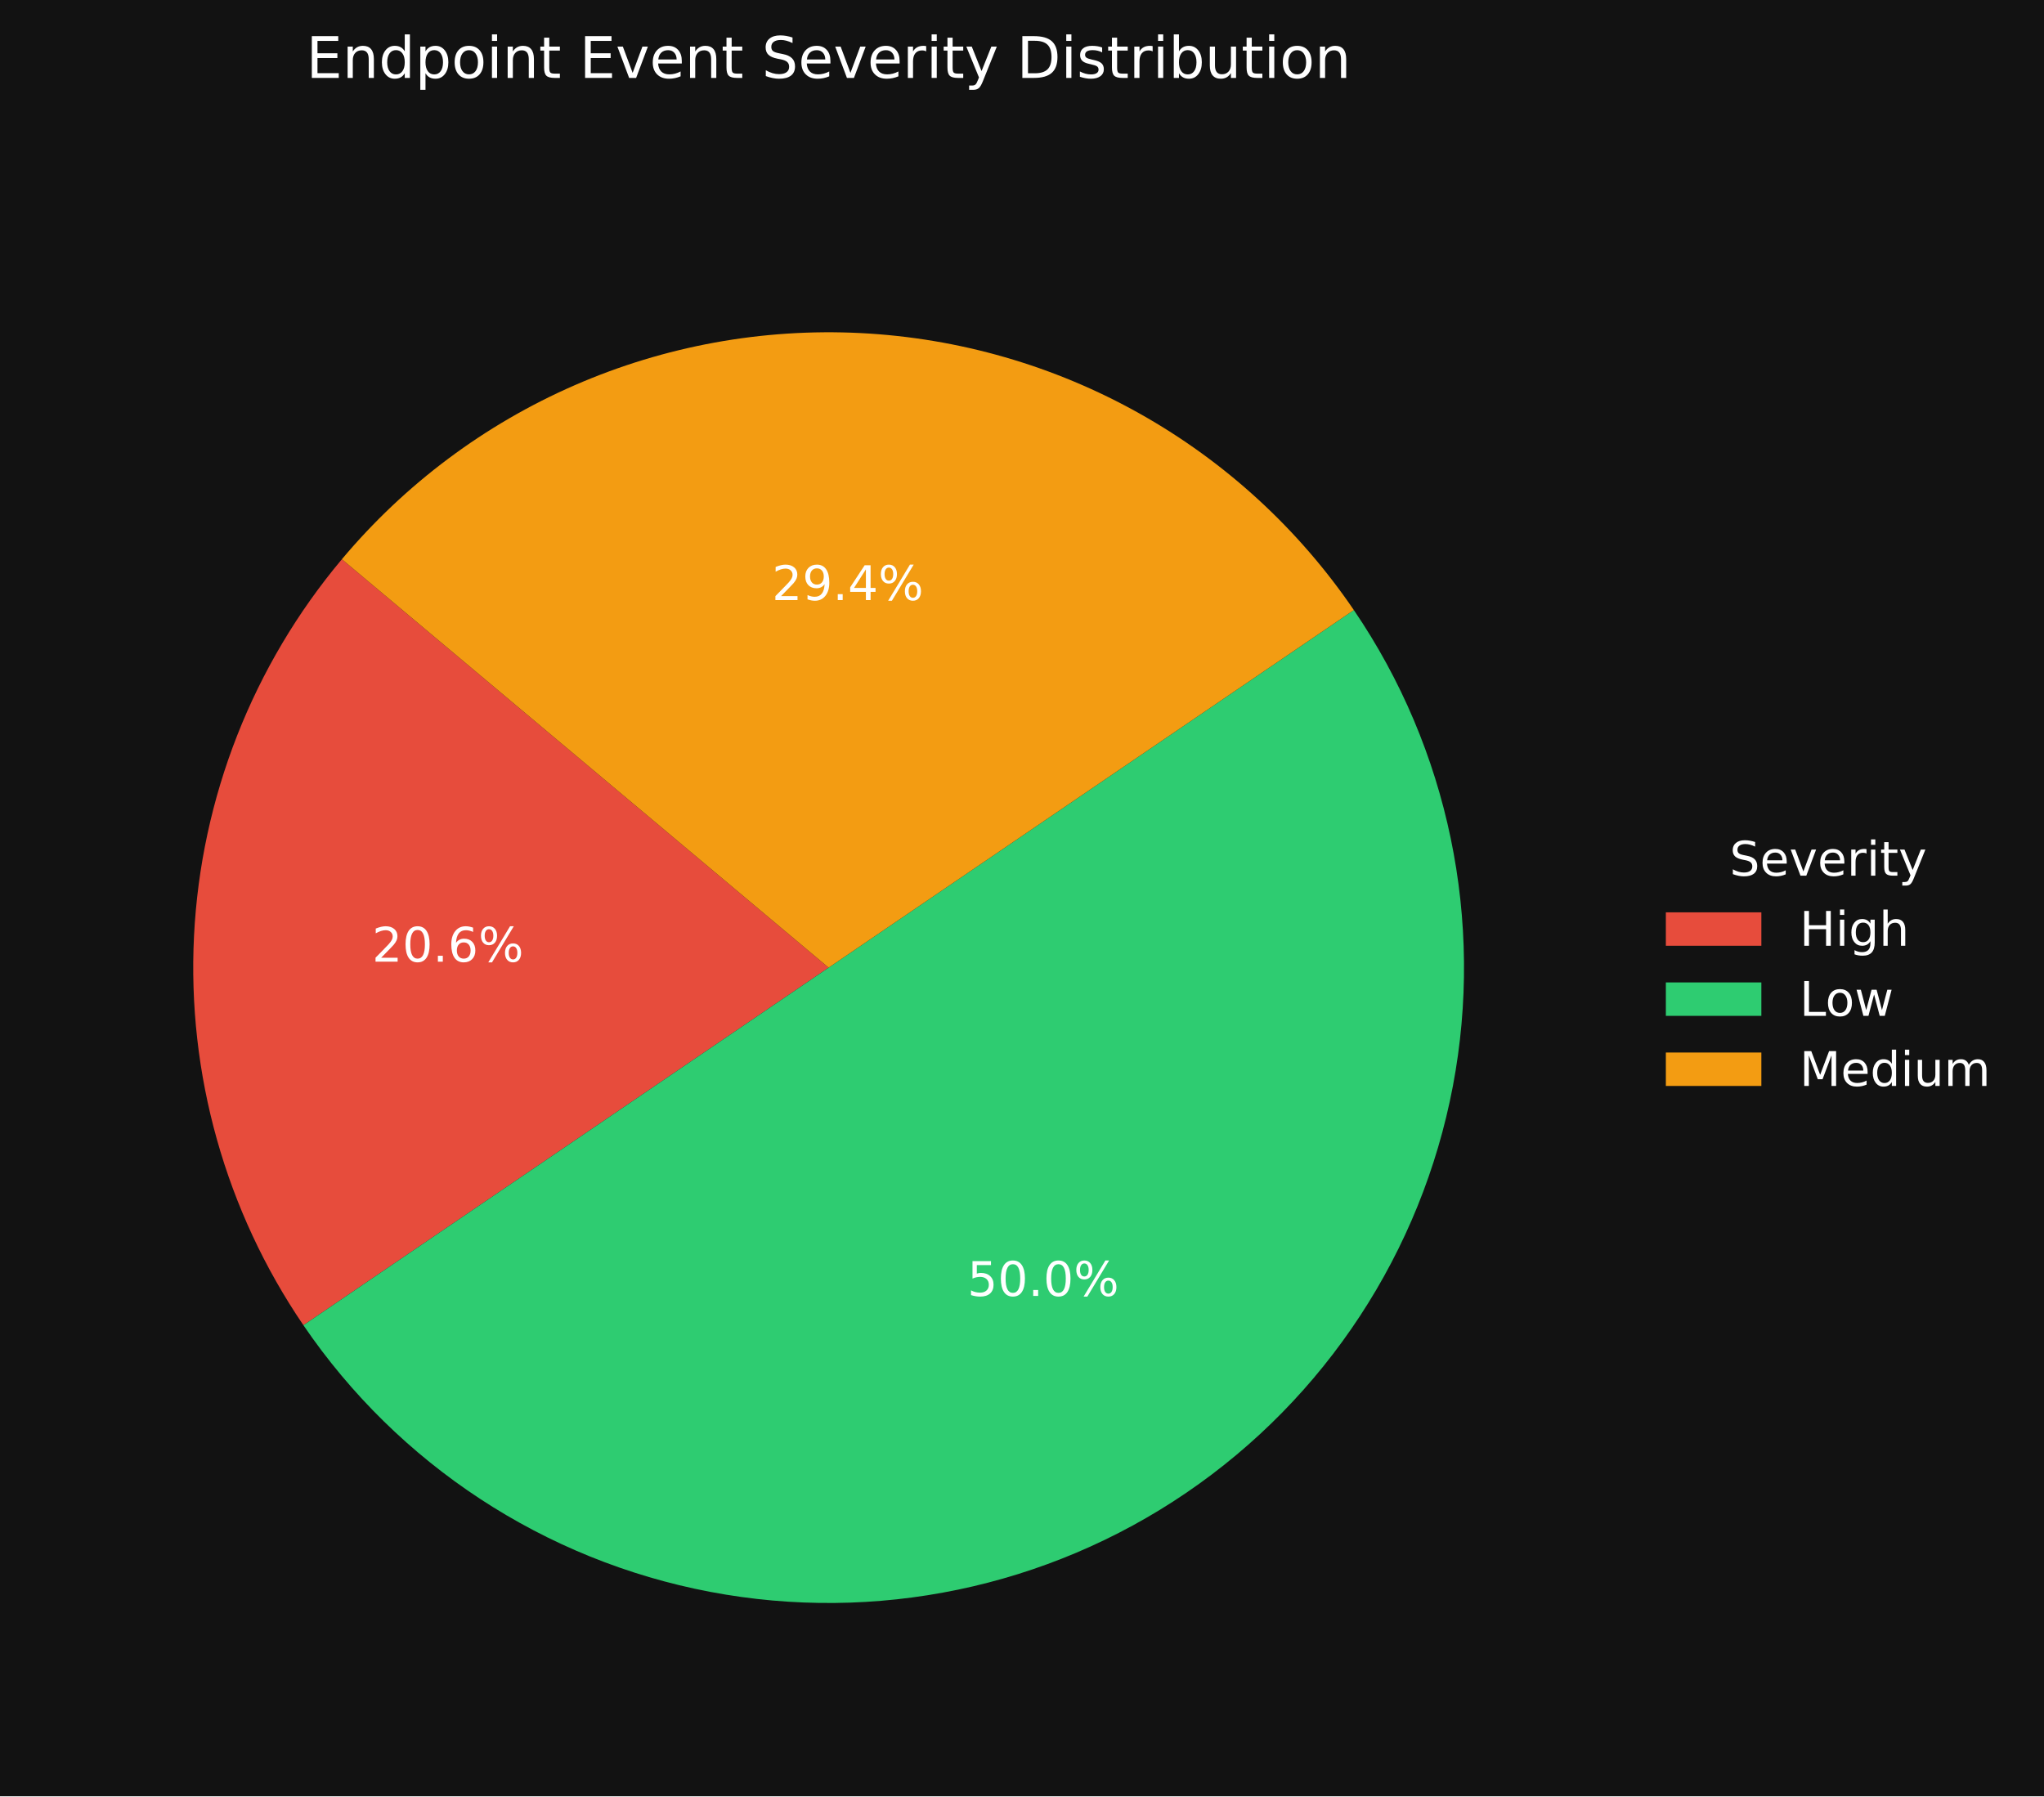
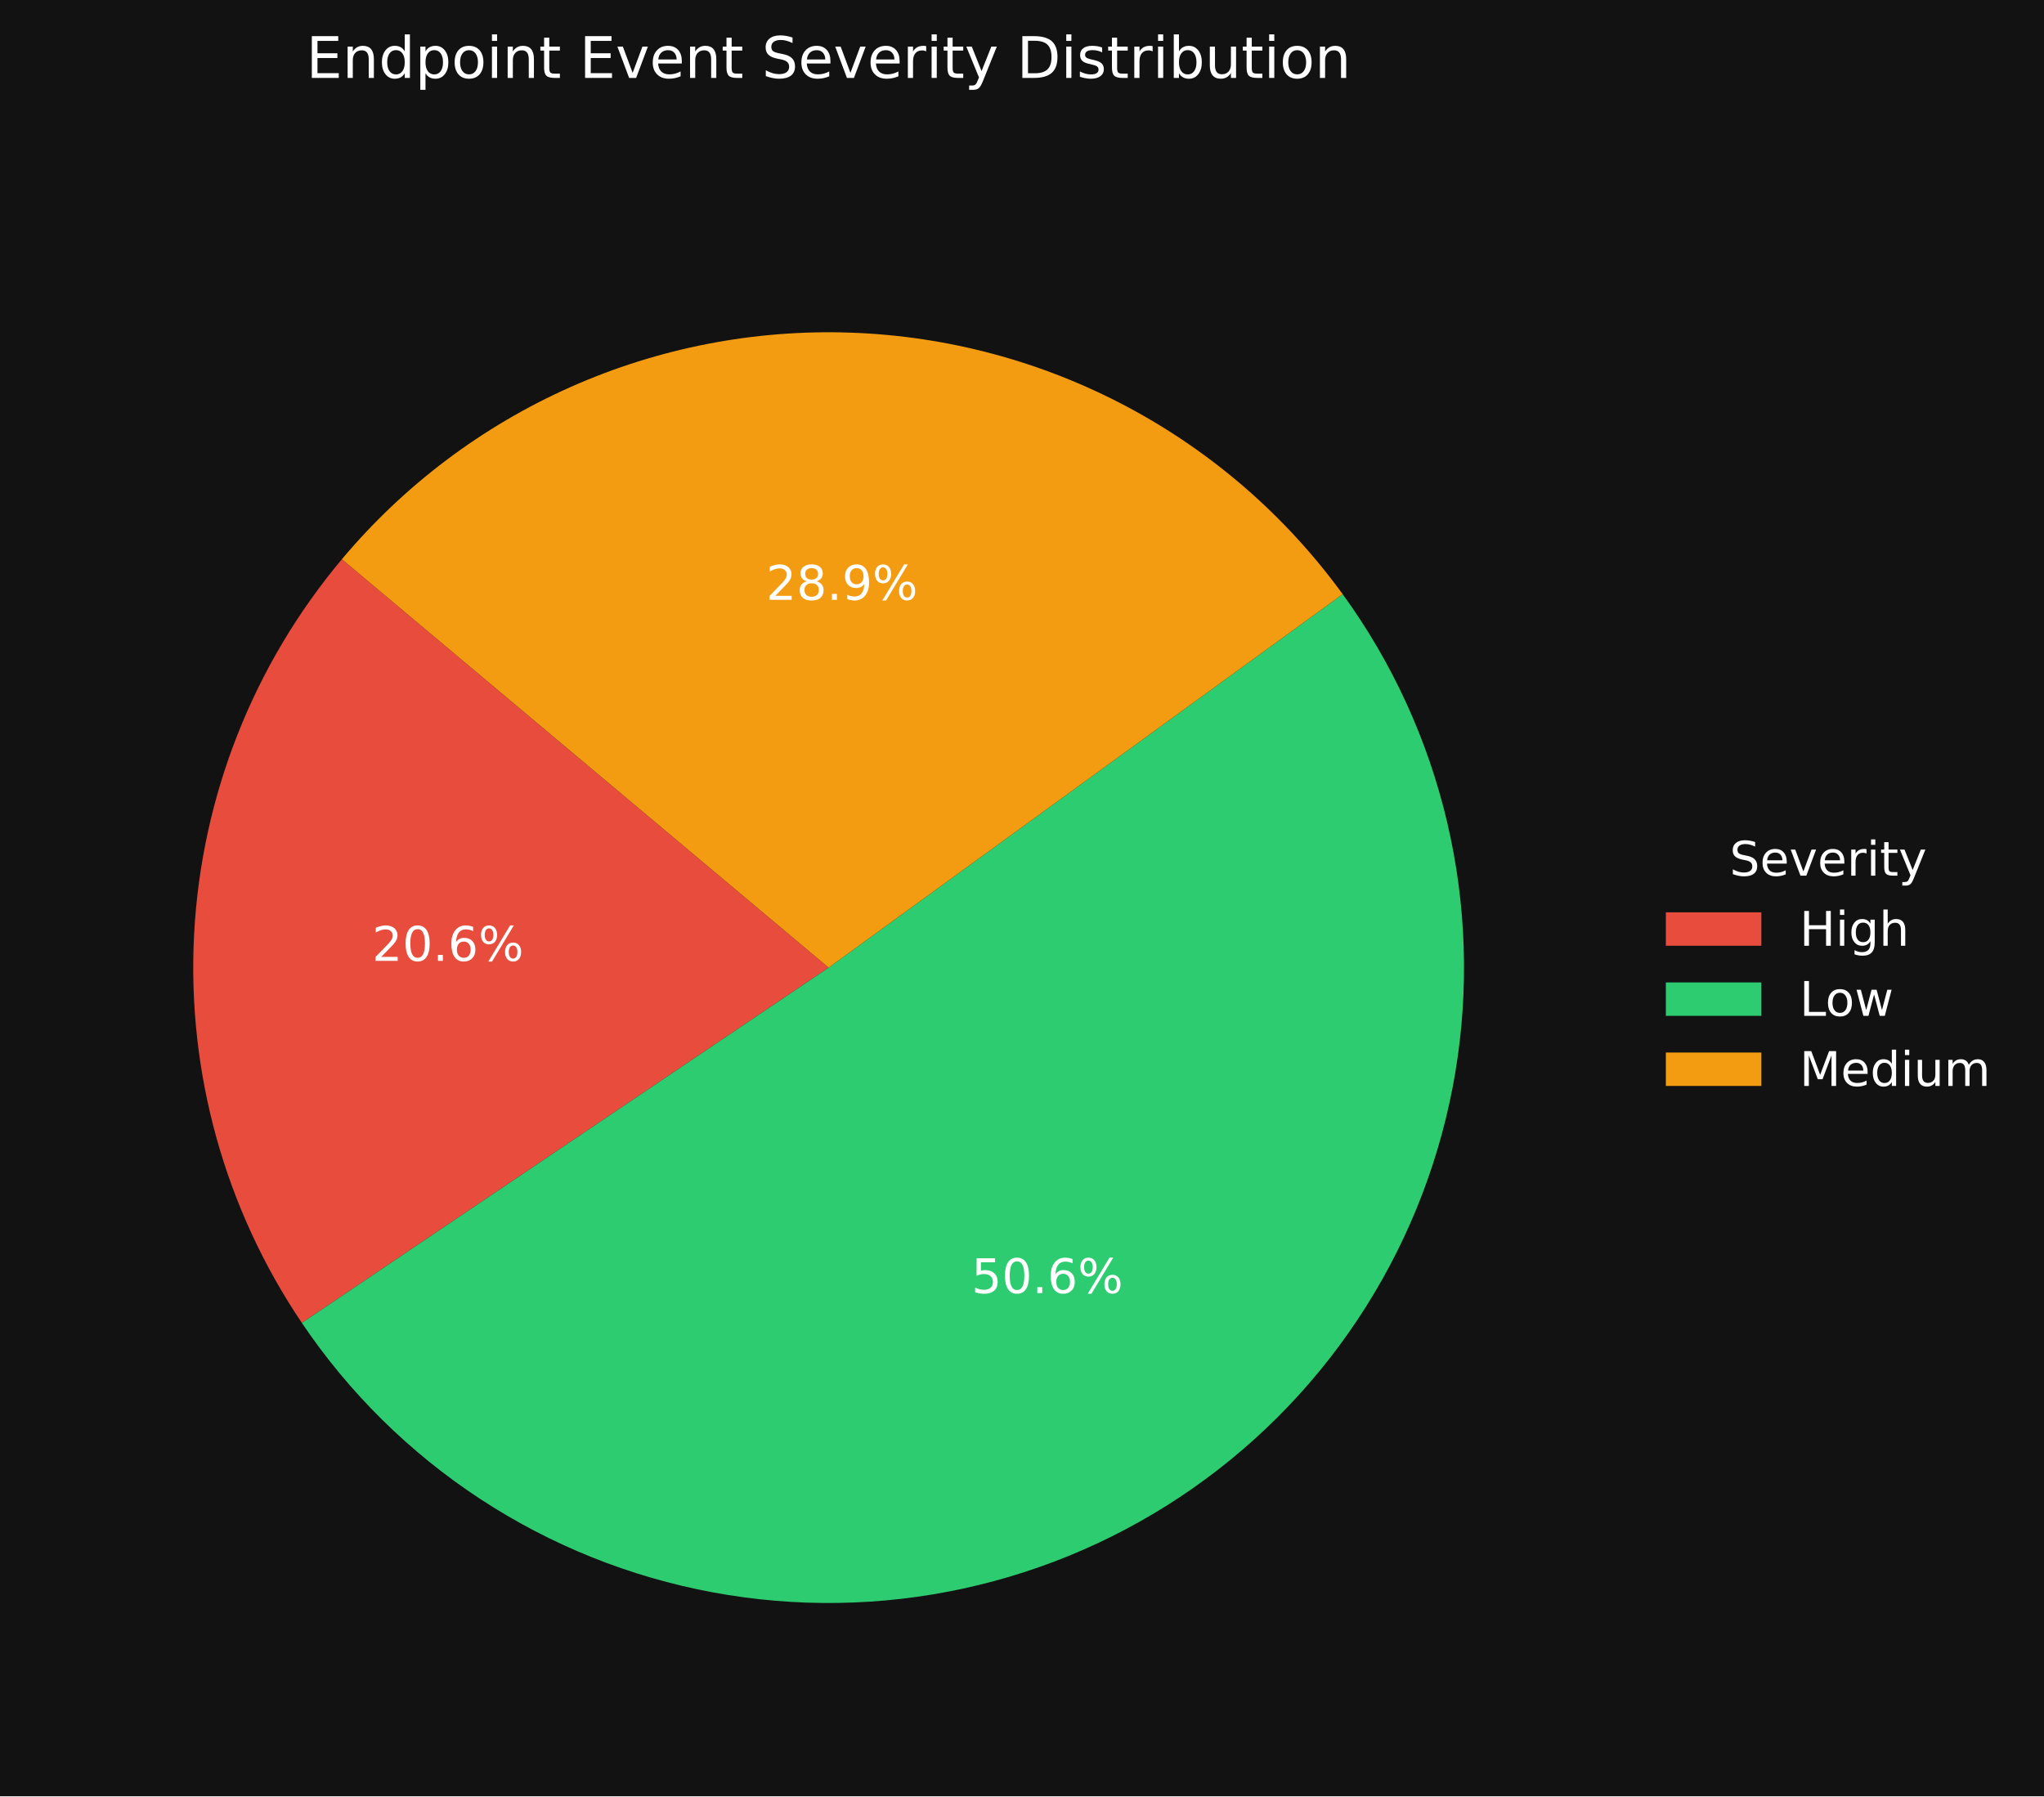
<svg xmlns="http://www.w3.org/2000/svg" xmlns:xlink="http://www.w3.org/1999/xlink" width="428.026pt" height="376.158pt" viewBox="0 0 428.026 376.158" version="1.1">
  <defs>
    <style type="text/css">*{stroke-linejoin: round; stroke-linecap: butt}</style>
  </defs>
  <g id="figure_1">
    <g id="patch_1">
      <path d="M 0 376.158  L 428.026 376.158  L 428.026 -0  L 0 -0  z " style="fill: #121212" />
    </g>
    <g id="axes_1">
      <g id="patch_2">
-         <path d="M 71.593 117.111  C 52.961 139.317 42.085 167.014 40.631 195.964  C 39.178 224.915 47.223 253.562 63.537 277.523  L 173.52 202.638  z " style="fill: #e74c3c" />
+         <path d="M 71.593 117.111  C 53.025 139.241 42.158 166.826 40.646 195.675  C 39.134 224.523 47.058 253.093 63.212 277.042  L 173.52 202.638  z " style="fill: #e74c3c" />
      </g>
      <g id="patch_3">
-         <path d="M 63.537 277.523  C 83.39 306.681 114.046 326.779 148.702 333.359  C 183.358 339.939 219.247 332.474 248.405 312.621  C 277.563 292.768 297.661 262.112 304.241 227.456  C 310.821 192.8 303.356 156.912 283.503 127.754  L 173.52 202.638  z " style="fill: #2ecc71" />
+         <path d="M 63.212 277.042  C 73.091 291.69 85.791 304.224 100.566 313.911  C 115.342 323.598 131.9 330.246 149.272 333.466  C 166.645 336.686 184.486 336.413 201.752 332.665  C 219.017 328.916 235.365 321.765 249.838 311.631  C 264.311 301.497 276.621 288.581 286.049 273.639  C 295.477 258.696 301.835 242.025 304.751 224.599  C 307.667 207.173 307.084 189.339 303.034 172.142  C 298.984 154.944 291.55 138.724 281.165 124.43  L 173.52 202.638  z " style="fill: #2ecc71" />
      </g>
      <g id="patch_4">
-         <path d="M 283.503 127.754  C 271.934 110.763 256.584 96.682 238.661 86.618  C 220.737 76.555 200.723 70.781 180.194 69.75  C 159.664 68.719 139.173 72.459 120.331 80.676  C 101.49 88.893 84.806 101.365 71.593 117.111  L 173.52 202.638  z " style="fill: #f39c12" />
+         <path d="M 281.165 124.43  C 269.284 108.078 253.832 94.646 235.986 85.157  C 218.14 75.668 198.364 70.369 178.164 69.663  C 157.964 68.958 137.866 72.864 119.401 81.085  C 100.936 89.306 84.585 101.628 71.593 117.111  L 173.52 202.638  z " style="fill: #f39c12" />
      </g>
      <g id="matplotlib.axis_1" />
      <g id="matplotlib.axis_2" />
      <g id="text_1">
-         <g style="fill: #ffffff" transform="translate(77.90329 201.3933) scale(0.1 -0.1)">
+         <g style="fill: #ffffff" transform="translate(77.91222 201.2193) scale(0.1 -0.1)">
          <defs>
            <path id="DejaVuSans-32" d="M 1228 531  L 3431 531  L 3431 0  L 469 0  L 469 531  Q 828 903 1448 1529  Q 2069 2156 2228 2338  Q 2531 2678 2651 2914  Q 2772 3150 2772 3378  Q 2772 3750 2511 3984  Q 2250 4219 1831 4219  Q 1534 4219 1204 4116  Q 875 4013 500 3803  L 500 4441  Q 881 4594 1212 4672  Q 1544 4750 1819 4750  Q 2544 4750 2975 4387  Q 3406 4025 3406 3419  Q 3406 3131 3298 2873  Q 3191 2616 2906 2266  Q 2828 2175 2409 1742  Q 1991 1309 1228 531  z " transform="scale(0.015625)" />
            <path id="DejaVuSans-30" d="M 2034 4250  Q 1547 4250 1301 3770  Q 1056 3291 1056 2328  Q 1056 1369 1301 889  Q 1547 409 2034 409  Q 2525 409 2770 889  Q 3016 1369 3016 2328  Q 3016 3291 2770 3770  Q 2525 4250 2034 4250  z M 2034 4750  Q 2819 4750 3233 4129  Q 3647 3509 3647 2328  Q 3647 1150 3233 529  Q 2819 -91 2034 -91  Q 1250 -91 836 529  Q 422 1150 422 2328  Q 422 3509 836 4129  Q 1250 4750 2034 4750  z " transform="scale(0.015625)" />
            <path id="DejaVuSans-2e" d="M 684 794  L 1344 794  L 1344 0  L 684 0  L 684 794  z " transform="scale(0.015625)" />
            <path id="DejaVuSans-36" d="M 2113 2584  Q 1688 2584 1439 2293  Q 1191 2003 1191 1497  Q 1191 994 1439 701  Q 1688 409 2113 409  Q 2538 409 2786 701  Q 3034 994 3034 1497  Q 3034 2003 2786 2293  Q 2538 2584 2113 2584  z M 3366 4563  L 3366 3988  Q 3128 4100 2886 4159  Q 2644 4219 2406 4219  Q 1781 4219 1451 3797  Q 1122 3375 1075 2522  Q 1259 2794 1537 2939  Q 1816 3084 2150 3084  Q 2853 3084 3261 2657  Q 3669 2231 3669 1497  Q 3669 778 3244 343  Q 2819 -91 2113 -91  Q 1303 -91 875 529  Q 447 1150 447 2328  Q 447 3434 972 4092  Q 1497 4750 2381 4750  Q 2619 4750 2861 4703  Q 3103 4656 3366 4563  z " transform="scale(0.015625)" />
            <path id="DejaVuSans-25" d="M 4653 2053  Q 4381 2053 4226 1822  Q 4072 1591 4072 1178  Q 4072 772 4226 539  Q 4381 306 4653 306  Q 4919 306 5073 539  Q 5228 772 5228 1178  Q 5228 1588 5073 1820  Q 4919 2053 4653 2053  z M 4653 2450  Q 5147 2450 5437 2106  Q 5728 1763 5728 1178  Q 5728 594 5436 251  Q 5144 -91 4653 -91  Q 4153 -91 3862 251  Q 3572 594 3572 1178  Q 3572 1766 3864 2108  Q 4156 2450 4653 2450  z M 1428 4353  Q 1159 4353 1004 4120  Q 850 3888 850 3481  Q 850 3069 1003 2837  Q 1156 2606 1428 2606  Q 1700 2606 1854 2837  Q 2009 3069 2009 3481  Q 2009 3884 1853 4118  Q 1697 4353 1428 4353  z M 4250 4750  L 4750 4750  L 1831 -91  L 1331 -91  L 4250 4750  z M 1428 4750  Q 1922 4750 2215 4408  Q 2509 4066 2509 3481  Q 2509 2891 2217 2550  Q 1925 2209 1428 2209  Q 931 2209 642 2551  Q 353 2894 353 3481  Q 353 4063 643 4406  Q 934 4750 1428 4750  z " transform="scale(0.015625)" />
          </defs>
          <use xlink:href="#DejaVuSans-32" />
          <use xlink:href="#DejaVuSans-30" transform="translate(63.62305 0)" />
          <use xlink:href="#DejaVuSans-2e" transform="translate(127.2461 0)" />
          <use xlink:href="#DejaVuSans-36" transform="translate(159.0332 0)" />
          <use xlink:href="#DejaVuSans-25" transform="translate(222.6562 0)" />
        </g>
      </g>
      <g id="text_2">
-         <g style="fill: #ffffff" transform="translate(202.5672 271.3871) scale(0.1 -0.1)">
+         <g style="fill: #ffffff" transform="translate(203.4271 270.7934) scale(0.1 -0.1)">
          <defs>
            <path id="DejaVuSans-35" d="M 691 4666  L 3169 4666  L 3169 4134  L 1269 4134  L 1269 2991  Q 1406 3038 1543 3061  Q 1681 3084 1819 3084  Q 2600 3084 3056 2656  Q 3513 2228 3513 1497  Q 3513 744 3044 326  Q 2575 -91 1722 -91  Q 1428 -91 1123 -41  Q 819 9 494 109  L 494 744  Q 775 591 1075 516  Q 1375 441 1709 441  Q 2250 441 2565 725  Q 2881 1009 2881 1497  Q 2881 1984 2565 2268  Q 2250 2553 1709 2553  Q 1456 2553 1204 2497  Q 953 2441 691 2322  L 691 4666  z " transform="scale(0.015625)" />
          </defs>
          <use xlink:href="#DejaVuSans-35" />
          <use xlink:href="#DejaVuSans-30" transform="translate(63.62305 0)" />
          <use xlink:href="#DejaVuSans-2e" transform="translate(127.2461 0)" />
-           <use xlink:href="#DejaVuSans-30" transform="translate(159.0332 0)" />
+           <use xlink:href="#DejaVuSans-36" transform="translate(159.0332 0)" />
          <use xlink:href="#DejaVuSans-25" transform="translate(222.6562 0)" />
        </g>
      </g>
      <g id="text_3">
-         <g style="fill: #ffffff" transform="translate(161.6406 125.6644) scale(0.1 -0.1)">
+         <g style="fill: #ffffff" transform="translate(160.4225 125.6125) scale(0.1 -0.1)">
          <defs>
+             <path id="DejaVuSans-38" d="M 2034 2216  Q 1584 2216 1326 1975  Q 1069 1734 1069 1313  Q 1069 891 1326 650  Q 1584 409 2034 409  Q 2484 409 2743 651  Q 3003 894 3003 1313  Q 3003 1734 2745 1975  Q 2488 2216 2034 2216  z M 1403 2484  Q 997 2584 770 2862  Q 544 3141 544 3541  Q 544 4100 942 4425  Q 1341 4750 2034 4750  Q 2731 4750 3128 4425  Q 3525 4100 3525 3541  Q 3525 3141 3298 2862  Q 3072 2584 2669 2484  Q 3125 2378 3379 2068  Q 3634 1759 3634 1313  Q 3634 634 3220 271  Q 2806 -91 2034 -91  Q 1263 -91 848 271  Q 434 634 434 1313  Q 434 1759 690 2068  Q 947 2378 1403 2484  z M 1172 3481  Q 1172 3119 1398 2916  Q 1625 2713 2034 2713  Q 2441 2713 2670 2916  Q 2900 3119 2900 3481  Q 2900 3844 2670 4047  Q 2441 4250 2034 4250  Q 1625 4250 1398 4047  Q 1172 3844 1172 3481  z " transform="scale(0.015625)" />
            <path id="DejaVuSans-39" d="M 703 97  L 703 672  Q 941 559 1184 500  Q 1428 441 1663 441  Q 2288 441 2617 861  Q 2947 1281 2994 2138  Q 2813 1869 2534 1725  Q 2256 1581 1919 1581  Q 1219 1581 811 2004  Q 403 2428 403 3163  Q 403 3881 828 4315  Q 1253 4750 1959 4750  Q 2769 4750 3195 4129  Q 3622 3509 3622 2328  Q 3622 1225 3098 567  Q 2575 -91 1691 -91  Q 1453 -91 1209 -44  Q 966 3 703 97  z M 1959 2075  Q 2384 2075 2632 2365  Q 2881 2656 2881 3163  Q 2881 3666 2632 3958  Q 2384 4250 1959 4250  Q 1534 4250 1286 3958  Q 1038 3666 1038 3163  Q 1038 2656 1286 2365  Q 1534 2075 1959 2075  z " transform="scale(0.015625)" />
-             <path id="DejaVuSans-34" d="M 2419 4116  L 825 1625  L 2419 1625  L 2419 4116  z M 2253 4666  L 3047 4666  L 3047 1625  L 3713 1625  L 3713 1100  L 3047 1100  L 3047 0  L 2419 0  L 2419 1100  L 313 1100  L 313 1709  L 2253 4666  z " transform="scale(0.015625)" />
          </defs>
          <use xlink:href="#DejaVuSans-32" />
-           <use xlink:href="#DejaVuSans-39" transform="translate(63.62305 0)" />
+           <use xlink:href="#DejaVuSans-38" transform="translate(63.62305 0)" />
          <use xlink:href="#DejaVuSans-2e" transform="translate(127.2461 0)" />
-           <use xlink:href="#DejaVuSans-34" transform="translate(159.0332 0)" />
+           <use xlink:href="#DejaVuSans-39" transform="translate(159.0332 0)" />
          <use xlink:href="#DejaVuSans-25" transform="translate(222.6562 0)" />
        </g>
      </g>
      <g id="text_4">
        <g style="fill: #ffffff" transform="translate(64.12219 16.31812) scale(0.12 -0.12)">
          <defs>
            <path id="DejaVuSans-45" d="M 628 4666  L 3578 4666  L 3578 4134  L 1259 4134  L 1259 2753  L 3481 2753  L 3481 2222  L 1259 2222  L 1259 531  L 3634 531  L 3634 0  L 628 0  L 628 4666  z " transform="scale(0.015625)" />
            <path id="DejaVuSans-6e" d="M 3513 2113  L 3513 0  L 2938 0  L 2938 2094  Q 2938 2591 2744 2837  Q 2550 3084 2163 3084  Q 1697 3084 1428 2787  Q 1159 2491 1159 1978  L 1159 0  L 581 0  L 581 3500  L 1159 3500  L 1159 2956  Q 1366 3272 1645 3428  Q 1925 3584 2291 3584  Q 2894 3584 3203 3211  Q 3513 2838 3513 2113  z " transform="scale(0.015625)" />
            <path id="DejaVuSans-64" d="M 2906 2969  L 2906 4863  L 3481 4863  L 3481 0  L 2906 0  L 2906 525  Q 2725 213 2448 61  Q 2172 -91 1784 -91  Q 1150 -91 751 415  Q 353 922 353 1747  Q 353 2572 751 3078  Q 1150 3584 1784 3584  Q 2172 3584 2448 3432  Q 2725 3281 2906 2969  z M 947 1747  Q 947 1113 1208 752  Q 1469 391 1925 391  Q 2381 391 2643 752  Q 2906 1113 2906 1747  Q 2906 2381 2643 2742  Q 2381 3103 1925 3103  Q 1469 3103 1208 2742  Q 947 2381 947 1747  z " transform="scale(0.015625)" />
            <path id="DejaVuSans-70" d="M 1159 525  L 1159 -1331  L 581 -1331  L 581 3500  L 1159 3500  L 1159 2969  Q 1341 3281 1617 3432  Q 1894 3584 2278 3584  Q 2916 3584 3314 3078  Q 3713 2572 3713 1747  Q 3713 922 3314 415  Q 2916 -91 2278 -91  Q 1894 -91 1617 61  Q 1341 213 1159 525  z M 3116 1747  Q 3116 2381 2855 2742  Q 2594 3103 2138 3103  Q 1681 3103 1420 2742  Q 1159 2381 1159 1747  Q 1159 1113 1420 752  Q 1681 391 2138 391  Q 2594 391 2855 752  Q 3116 1113 3116 1747  z " transform="scale(0.015625)" />
            <path id="DejaVuSans-6f" d="M 1959 3097  Q 1497 3097 1228 2736  Q 959 2375 959 1747  Q 959 1119 1226 758  Q 1494 397 1959 397  Q 2419 397 2687 759  Q 2956 1122 2956 1747  Q 2956 2369 2687 2733  Q 2419 3097 1959 3097  z M 1959 3584  Q 2709 3584 3137 3096  Q 3566 2609 3566 1747  Q 3566 888 3137 398  Q 2709 -91 1959 -91  Q 1206 -91 779 398  Q 353 888 353 1747  Q 353 2609 779 3096  Q 1206 3584 1959 3584  z " transform="scale(0.015625)" />
            <path id="DejaVuSans-69" d="M 603 3500  L 1178 3500  L 1178 0  L 603 0  L 603 3500  z M 603 4863  L 1178 4863  L 1178 4134  L 603 4134  L 603 4863  z " transform="scale(0.015625)" />
            <path id="DejaVuSans-74" d="M 1172 4494  L 1172 3500  L 2356 3500  L 2356 3053  L 1172 3053  L 1172 1153  Q 1172 725 1289 603  Q 1406 481 1766 481  L 2356 481  L 2356 0  L 1766 0  Q 1100 0 847 248  Q 594 497 594 1153  L 594 3053  L 172 3053  L 172 3500  L 594 3500  L 594 4494  L 1172 4494  z " transform="scale(0.015625)" />
            <path id="DejaVuSans-20" transform="scale(0.015625)" />
            <path id="DejaVuSans-76" d="M 191 3500  L 800 3500  L 1894 563  L 2988 3500  L 3597 3500  L 2284 0  L 1503 0  L 191 3500  z " transform="scale(0.015625)" />
            <path id="DejaVuSans-65" d="M 3597 1894  L 3597 1613  L 953 1613  Q 991 1019 1311 708  Q 1631 397 2203 397  Q 2534 397 2845 478  Q 3156 559 3463 722  L 3463 178  Q 3153 47 2828 -22  Q 2503 -91 2169 -91  Q 1331 -91 842 396  Q 353 884 353 1716  Q 353 2575 817 3079  Q 1281 3584 2069 3584  Q 2775 3584 3186 3129  Q 3597 2675 3597 1894  z M 3022 2063  Q 3016 2534 2758 2815  Q 2500 3097 2075 3097  Q 1594 3097 1305 2825  Q 1016 2553 972 2059  L 3022 2063  z " transform="scale(0.015625)" />
            <path id="DejaVuSans-53" d="M 3425 4513  L 3425 3897  Q 3066 4069 2747 4153  Q 2428 4238 2131 4238  Q 1616 4238 1336 4038  Q 1056 3838 1056 3469  Q 1056 3159 1242 3001  Q 1428 2844 1947 2747  L 2328 2669  Q 3034 2534 3370 2195  Q 3706 1856 3706 1288  Q 3706 609 3251 259  Q 2797 -91 1919 -91  Q 1588 -91 1214 -16  Q 841 59 441 206  L 441 856  Q 825 641 1194 531  Q 1563 422 1919 422  Q 2459 422 2753 634  Q 3047 847 3047 1241  Q 3047 1584 2836 1778  Q 2625 1972 2144 2069  L 1759 2144  Q 1053 2284 737 2584  Q 422 2884 422 3419  Q 422 4038 858 4394  Q 1294 4750 2059 4750  Q 2388 4750 2728 4690  Q 3069 4631 3425 4513  z " transform="scale(0.015625)" />
            <path id="DejaVuSans-72" d="M 2631 2963  Q 2534 3019 2420 3045  Q 2306 3072 2169 3072  Q 1681 3072 1420 2755  Q 1159 2438 1159 1844  L 1159 0  L 581 0  L 581 3500  L 1159 3500  L 1159 2956  Q 1341 3275 1631 3429  Q 1922 3584 2338 3584  Q 2397 3584 2469 3576  Q 2541 3569 2628 3553  L 2631 2963  z " transform="scale(0.015625)" />
            <path id="DejaVuSans-79" d="M 2059 -325  Q 1816 -950 1584 -1140  Q 1353 -1331 966 -1331  L 506 -1331  L 506 -850  L 844 -850  Q 1081 -850 1212 -737  Q 1344 -625 1503 -206  L 1606 56  L 191 3500  L 800 3500  L 1894 763  L 2988 3500  L 3597 3500  L 2059 -325  z " transform="scale(0.015625)" />
            <path id="DejaVuSans-44" d="M 1259 4147  L 1259 519  L 2022 519  Q 2988 519 3436 956  Q 3884 1394 3884 2338  Q 3884 3275 3436 3711  Q 2988 4147 2022 4147  L 1259 4147  z M 628 4666  L 1925 4666  Q 3281 4666 3915 4102  Q 4550 3538 4550 2338  Q 4550 1131 3912 565  Q 3275 0 1925 0  L 628 0  L 628 4666  z " transform="scale(0.015625)" />
            <path id="DejaVuSans-73" d="M 2834 3397  L 2834 2853  Q 2591 2978 2328 3040  Q 2066 3103 1784 3103  Q 1356 3103 1142 2972  Q 928 2841 928 2578  Q 928 2378 1081 2264  Q 1234 2150 1697 2047  L 1894 2003  Q 2506 1872 2764 1633  Q 3022 1394 3022 966  Q 3022 478 2636 193  Q 2250 -91 1575 -91  Q 1294 -91 989 -36  Q 684 19 347 128  L 347 722  Q 666 556 975 473  Q 1284 391 1588 391  Q 1994 391 2212 530  Q 2431 669 2431 922  Q 2431 1156 2273 1281  Q 2116 1406 1581 1522  L 1381 1569  Q 847 1681 609 1914  Q 372 2147 372 2553  Q 372 3047 722 3315  Q 1072 3584 1716 3584  Q 2034 3584 2315 3537  Q 2597 3491 2834 3397  z " transform="scale(0.015625)" />
            <path id="DejaVuSans-62" d="M 3116 1747  Q 3116 2381 2855 2742  Q 2594 3103 2138 3103  Q 1681 3103 1420 2742  Q 1159 2381 1159 1747  Q 1159 1113 1420 752  Q 1681 391 2138 391  Q 2594 391 2855 752  Q 3116 1113 3116 1747  z M 1159 2969  Q 1341 3281 1617 3432  Q 1894 3584 2278 3584  Q 2916 3584 3314 3078  Q 3713 2572 3713 1747  Q 3713 922 3314 415  Q 2916 -91 2278 -91  Q 1894 -91 1617 61  Q 1341 213 1159 525  L 1159 0  L 581 0  L 581 4863  L 1159 4863  L 1159 2969  z " transform="scale(0.015625)" />
            <path id="DejaVuSans-75" d="M 544 1381  L 544 3500  L 1119 3500  L 1119 1403  Q 1119 906 1312 657  Q 1506 409 1894 409  Q 2359 409 2629 706  Q 2900 1003 2900 1516  L 2900 3500  L 3475 3500  L 3475 0  L 2900 0  L 2900 538  Q 2691 219 2414 64  Q 2138 -91 1772 -91  Q 1169 -91 856 284  Q 544 659 544 1381  z M 1991 3584  L 1991 3584  z " transform="scale(0.015625)" />
          </defs>
          <use xlink:href="#DejaVuSans-45" />
          <use xlink:href="#DejaVuSans-6e" transform="translate(63.18359 0)" />
          <use xlink:href="#DejaVuSans-64" transform="translate(126.5625 0)" />
          <use xlink:href="#DejaVuSans-70" transform="translate(190.0391 0)" />
          <use xlink:href="#DejaVuSans-6f" transform="translate(253.5156 0)" />
          <use xlink:href="#DejaVuSans-69" transform="translate(314.6973 0)" />
          <use xlink:href="#DejaVuSans-6e" transform="translate(342.4805 0)" />
          <use xlink:href="#DejaVuSans-74" transform="translate(405.8594 0)" />
          <use xlink:href="#DejaVuSans-20" transform="translate(445.0684 0)" />
          <use xlink:href="#DejaVuSans-45" transform="translate(476.8555 0)" />
          <use xlink:href="#DejaVuSans-76" transform="translate(540.0391 0)" />
          <use xlink:href="#DejaVuSans-65" transform="translate(599.2188 0)" />
          <use xlink:href="#DejaVuSans-6e" transform="translate(660.7422 0)" />
          <use xlink:href="#DejaVuSans-74" transform="translate(724.1211 0)" />
          <use xlink:href="#DejaVuSans-20" transform="translate(763.3301 0)" />
          <use xlink:href="#DejaVuSans-53" transform="translate(795.1172 0)" />
          <use xlink:href="#DejaVuSans-65" transform="translate(858.5938 0)" />
          <use xlink:href="#DejaVuSans-76" transform="translate(920.1172 0)" />
          <use xlink:href="#DejaVuSans-65" transform="translate(979.2969 0)" />
          <use xlink:href="#DejaVuSans-72" transform="translate(1040.82 0)" />
          <use xlink:href="#DejaVuSans-69" transform="translate(1081.934 0)" />
          <use xlink:href="#DejaVuSans-74" transform="translate(1109.717 0)" />
          <use xlink:href="#DejaVuSans-79" transform="translate(1148.926 0)" />
          <use xlink:href="#DejaVuSans-20" transform="translate(1208.105 0)" />
          <use xlink:href="#DejaVuSans-44" transform="translate(1239.893 0)" />
          <use xlink:href="#DejaVuSans-69" transform="translate(1316.895 0)" />
          <use xlink:href="#DejaVuSans-73" transform="translate(1344.678 0)" />
          <use xlink:href="#DejaVuSans-74" transform="translate(1396.777 0)" />
          <use xlink:href="#DejaVuSans-72" transform="translate(1435.986 0)" />
          <use xlink:href="#DejaVuSans-69" transform="translate(1477.1 0)" />
          <use xlink:href="#DejaVuSans-62" transform="translate(1504.883 0)" />
          <use xlink:href="#DejaVuSans-75" transform="translate(1568.359 0)" />
          <use xlink:href="#DejaVuSans-74" transform="translate(1631.738 0)" />
          <use xlink:href="#DejaVuSans-69" transform="translate(1670.947 0)" />
          <use xlink:href="#DejaVuSans-6f" transform="translate(1698.73 0)" />
          <use xlink:href="#DejaVuSans-6e" transform="translate(1759.912 0)" />
        </g>
      </g>
      <g id="legend_1">
        <g id="text_5">
          <g style="fill: #ffffff" transform="translate(362.1822 183.3803) scale(0.1 -0.1)">
            <use xlink:href="#DejaVuSans-53" />
            <use xlink:href="#DejaVuSans-65" transform="translate(63.47656 0)" />
            <use xlink:href="#DejaVuSans-76" transform="translate(125 0)" />
            <use xlink:href="#DejaVuSans-65" transform="translate(184.1797 0)" />
            <use xlink:href="#DejaVuSans-72" transform="translate(245.7031 0)" />
            <use xlink:href="#DejaVuSans-69" transform="translate(286.8164 0)" />
            <use xlink:href="#DejaVuSans-74" transform="translate(314.5996 0)" />
            <use xlink:href="#DejaVuSans-79" transform="translate(353.8086 0)" />
          </g>
        </g>
        <g id="patch_5">
          <path d="M 348.84 198.058  L 368.84 198.058  L 368.84 191.058  L 348.84 191.058  z " style="fill: #e74c3c" />
        </g>
        <g id="text_6">
          <g style="fill: #ffffff" transform="translate(376.84 198.0584) scale(0.1 -0.1)">
            <defs>
              <path id="DejaVuSans-48" d="M 628 4666  L 1259 4666  L 1259 2753  L 3553 2753  L 3553 4666  L 4184 4666  L 4184 0  L 3553 0  L 3553 2222  L 1259 2222  L 1259 0  L 628 0  L 628 4666  z " transform="scale(0.015625)" />
              <path id="DejaVuSans-67" d="M 2906 1791  Q 2906 2416 2648 2759  Q 2391 3103 1925 3103  Q 1463 3103 1205 2759  Q 947 2416 947 1791  Q 947 1169 1205 825  Q 1463 481 1925 481  Q 2391 481 2648 825  Q 2906 1169 2906 1791  z M 3481 434  Q 3481 -459 3084 -895  Q 2688 -1331 1869 -1331  Q 1566 -1331 1297 -1286  Q 1028 -1241 775 -1147  L 775 -588  Q 1028 -725 1275 -790  Q 1522 -856 1778 -856  Q 2344 -856 2625 -561  Q 2906 -266 2906 331  L 2906 616  Q 2728 306 2450 153  Q 2172 0 1784 0  Q 1141 0 747 490  Q 353 981 353 1791  Q 353 2603 747 3093  Q 1141 3584 1784 3584  Q 2172 3584 2450 3431  Q 2728 3278 2906 2969  L 2906 3500  L 3481 3500  L 3481 434  z " transform="scale(0.015625)" />
              <path id="DejaVuSans-68" d="M 3513 2113  L 3513 0  L 2938 0  L 2938 2094  Q 2938 2591 2744 2837  Q 2550 3084 2163 3084  Q 1697 3084 1428 2787  Q 1159 2491 1159 1978  L 1159 0  L 581 0  L 581 4863  L 1159 4863  L 1159 2956  Q 1366 3272 1645 3428  Q 1925 3584 2291 3584  Q 2894 3584 3203 3211  Q 3513 2838 3513 2113  z " transform="scale(0.015625)" />
            </defs>
            <use xlink:href="#DejaVuSans-48" />
            <use xlink:href="#DejaVuSans-69" transform="translate(75.19531 0)" />
            <use xlink:href="#DejaVuSans-67" transform="translate(102.9785 0)" />
            <use xlink:href="#DejaVuSans-68" transform="translate(166.4551 0)" />
          </g>
        </g>
        <g id="patch_6">
          <path d="M 348.84 212.737  L 368.84 212.737  L 368.84 205.737  L 348.84 205.737  z " style="fill: #2ecc71" />
        </g>
        <g id="text_7">
          <g style="fill: #ffffff" transform="translate(376.84 212.7366) scale(0.1 -0.1)">
            <defs>
              <path id="DejaVuSans-4c" d="M 628 4666  L 1259 4666  L 1259 531  L 3531 531  L 3531 0  L 628 0  L 628 4666  z " transform="scale(0.015625)" />
              <path id="DejaVuSans-77" d="M 269 3500  L 844 3500  L 1563 769  L 2278 3500  L 2956 3500  L 3675 769  L 4391 3500  L 4966 3500  L 4050 0  L 3372 0  L 2619 2869  L 1863 0  L 1184 0  L 269 3500  z " transform="scale(0.015625)" />
            </defs>
            <use xlink:href="#DejaVuSans-4c" />
            <use xlink:href="#DejaVuSans-6f" transform="translate(53.96289 0)" />
            <use xlink:href="#DejaVuSans-77" transform="translate(115.1445 0)" />
          </g>
        </g>
        <g id="patch_7">
          <path d="M 348.84 227.415  L 368.84 227.415  L 368.84 220.415  L 348.84 220.415  z " style="fill: #f39c12" />
        </g>
        <g id="text_8">
          <g style="fill: #ffffff" transform="translate(376.84 227.4147) scale(0.1 -0.1)">
            <defs>
              <path id="DejaVuSans-4d" d="M 628 4666  L 1569 4666  L 2759 1491  L 3956 4666  L 4897 4666  L 4897 0  L 4281 0  L 4281 4097  L 3078 897  L 2444 897  L 1241 4097  L 1241 0  L 628 0  L 628 4666  z " transform="scale(0.015625)" />
              <path id="DejaVuSans-6d" d="M 3328 2828  Q 3544 3216 3844 3400  Q 4144 3584 4550 3584  Q 5097 3584 5394 3201  Q 5691 2819 5691 2113  L 5691 0  L 5113 0  L 5113 2094  Q 5113 2597 4934 2840  Q 4756 3084 4391 3084  Q 3944 3084 3684 2787  Q 3425 2491 3425 1978  L 3425 0  L 2847 0  L 2847 2094  Q 2847 2600 2669 2842  Q 2491 3084 2119 3084  Q 1678 3084 1418 2786  Q 1159 2488 1159 1978  L 1159 0  L 581 0  L 581 3500  L 1159 3500  L 1159 2956  Q 1356 3278 1631 3431  Q 1906 3584 2284 3584  Q 2666 3584 2933 3390  Q 3200 3197 3328 2828  z " transform="scale(0.015625)" />
            </defs>
            <use xlink:href="#DejaVuSans-4d" />
            <use xlink:href="#DejaVuSans-65" transform="translate(86.2793 0)" />
            <use xlink:href="#DejaVuSans-64" transform="translate(147.8027 0)" />
            <use xlink:href="#DejaVuSans-69" transform="translate(211.2793 0)" />
            <use xlink:href="#DejaVuSans-75" transform="translate(239.0625 0)" />
            <use xlink:href="#DejaVuSans-6d" transform="translate(302.4414 0)" />
          </g>
        </g>
      </g>
    </g>
  </g>
</svg>
